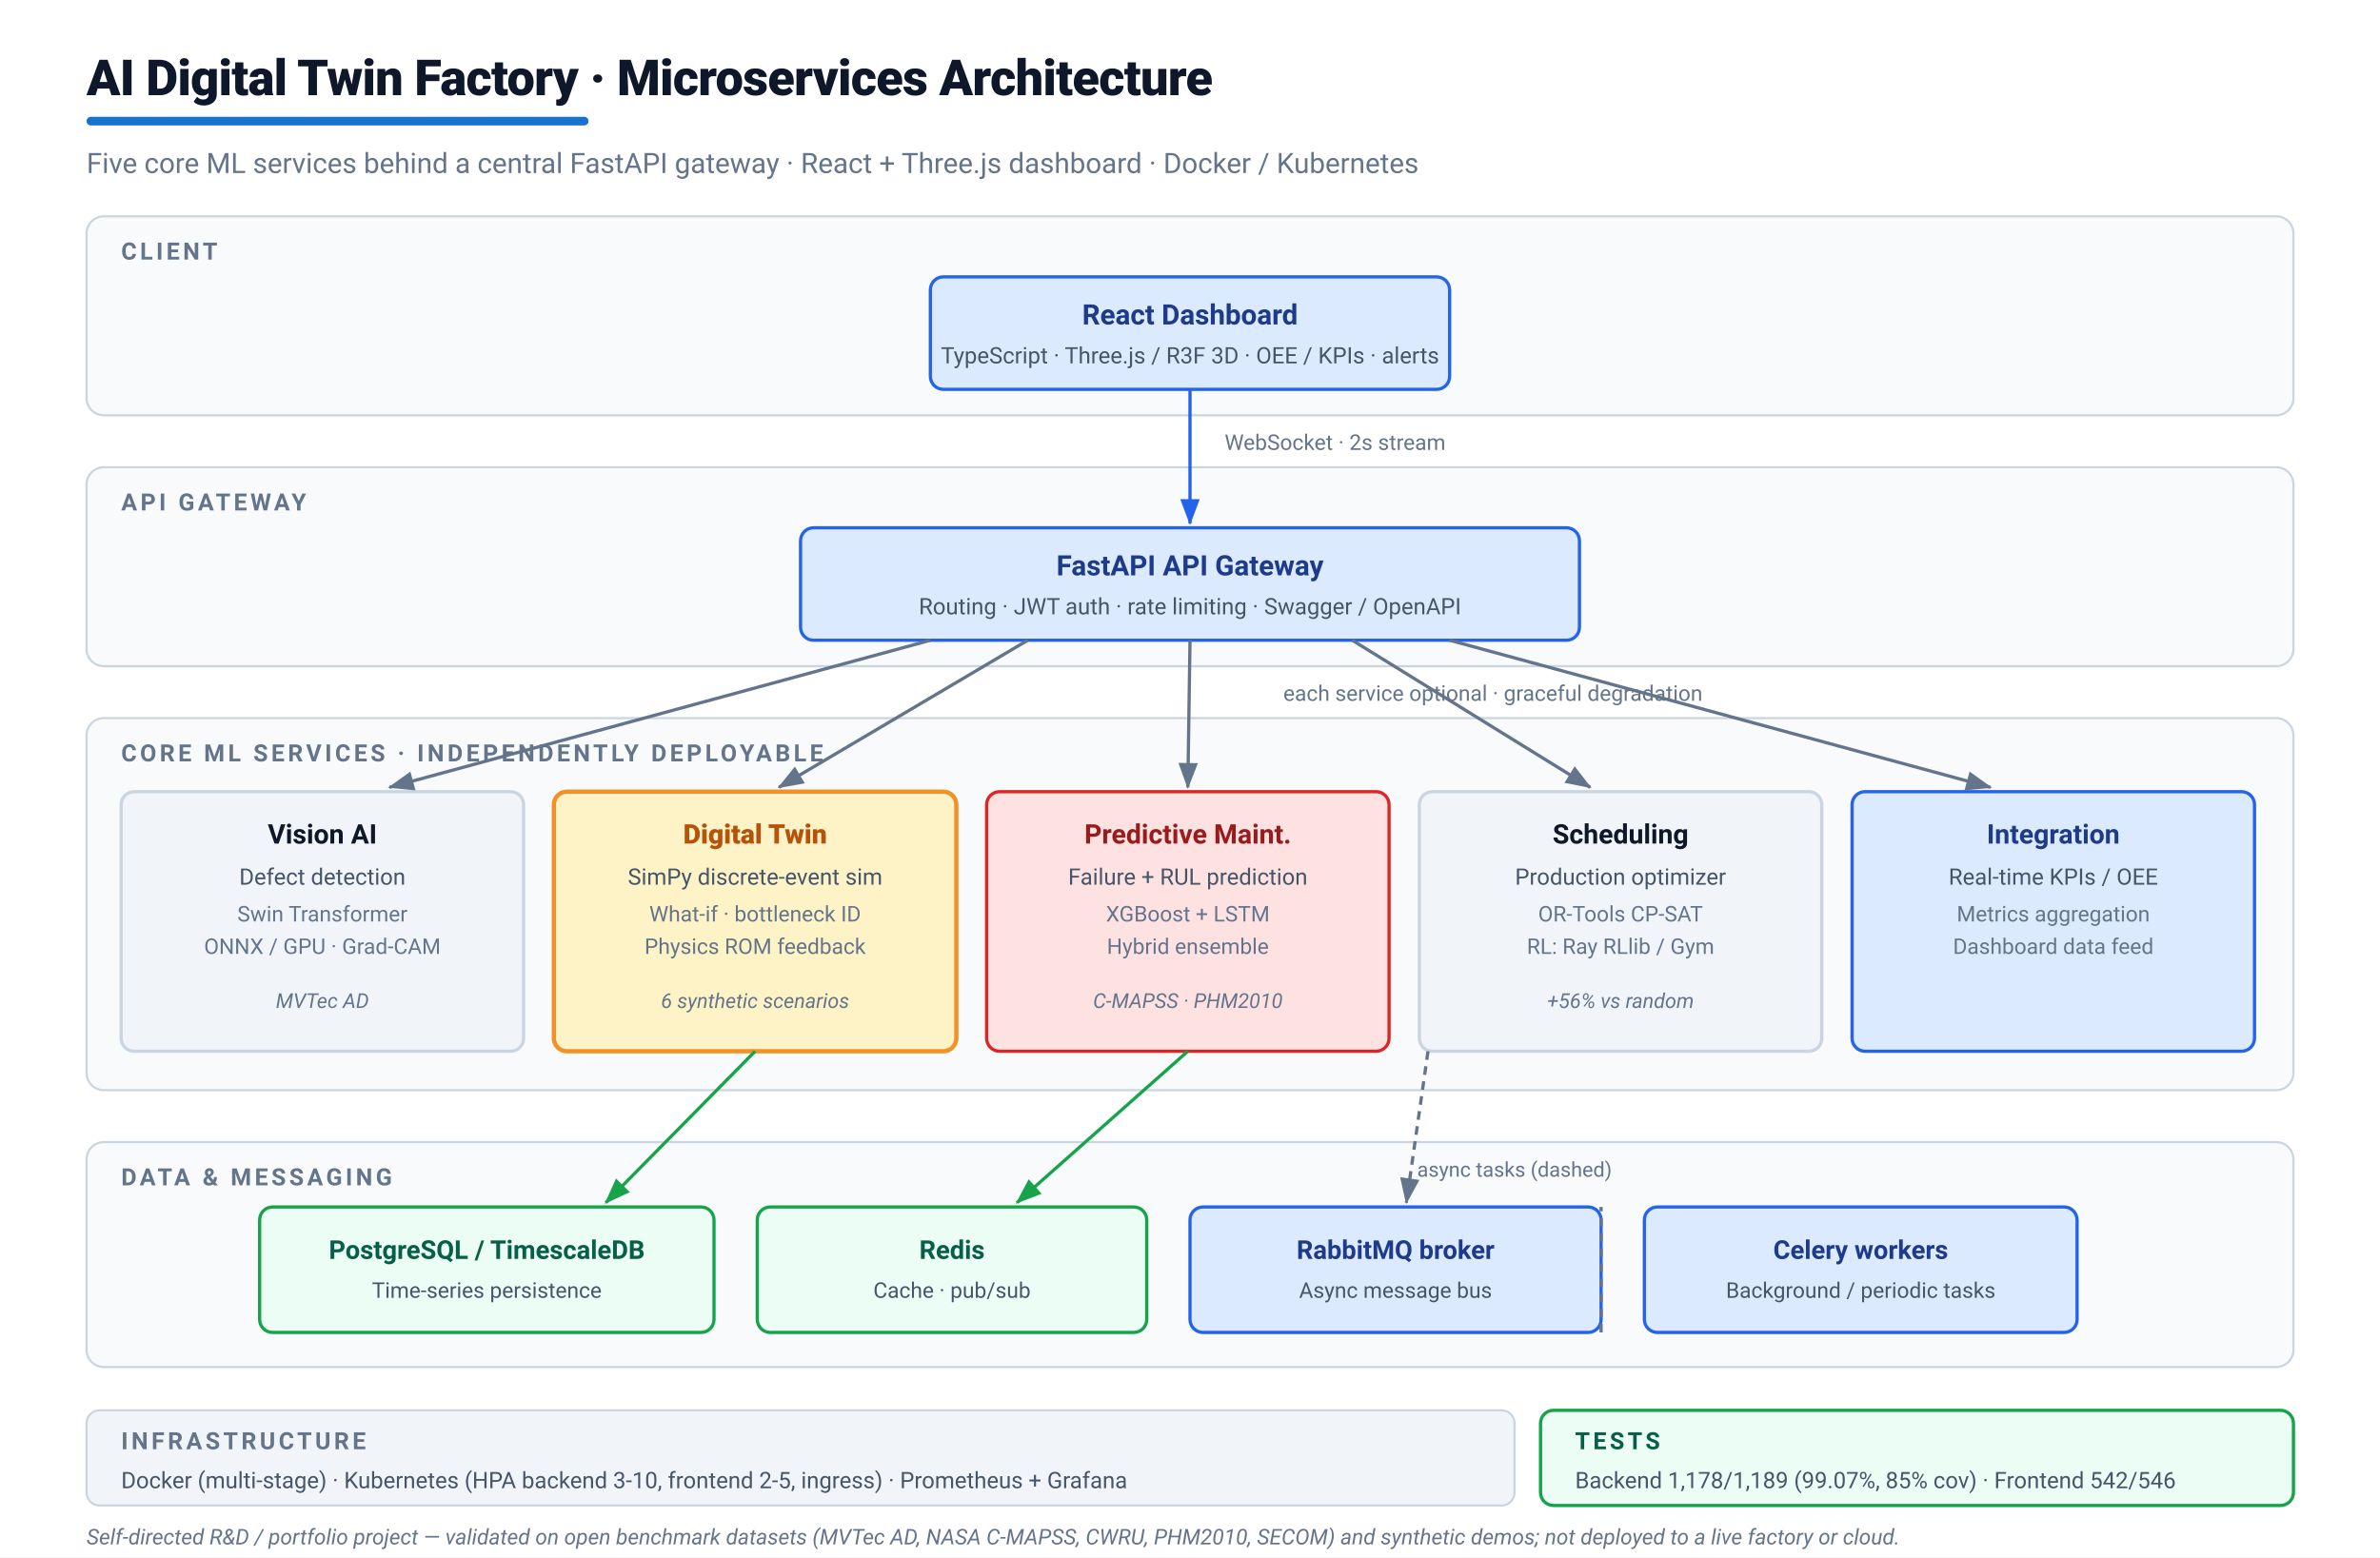
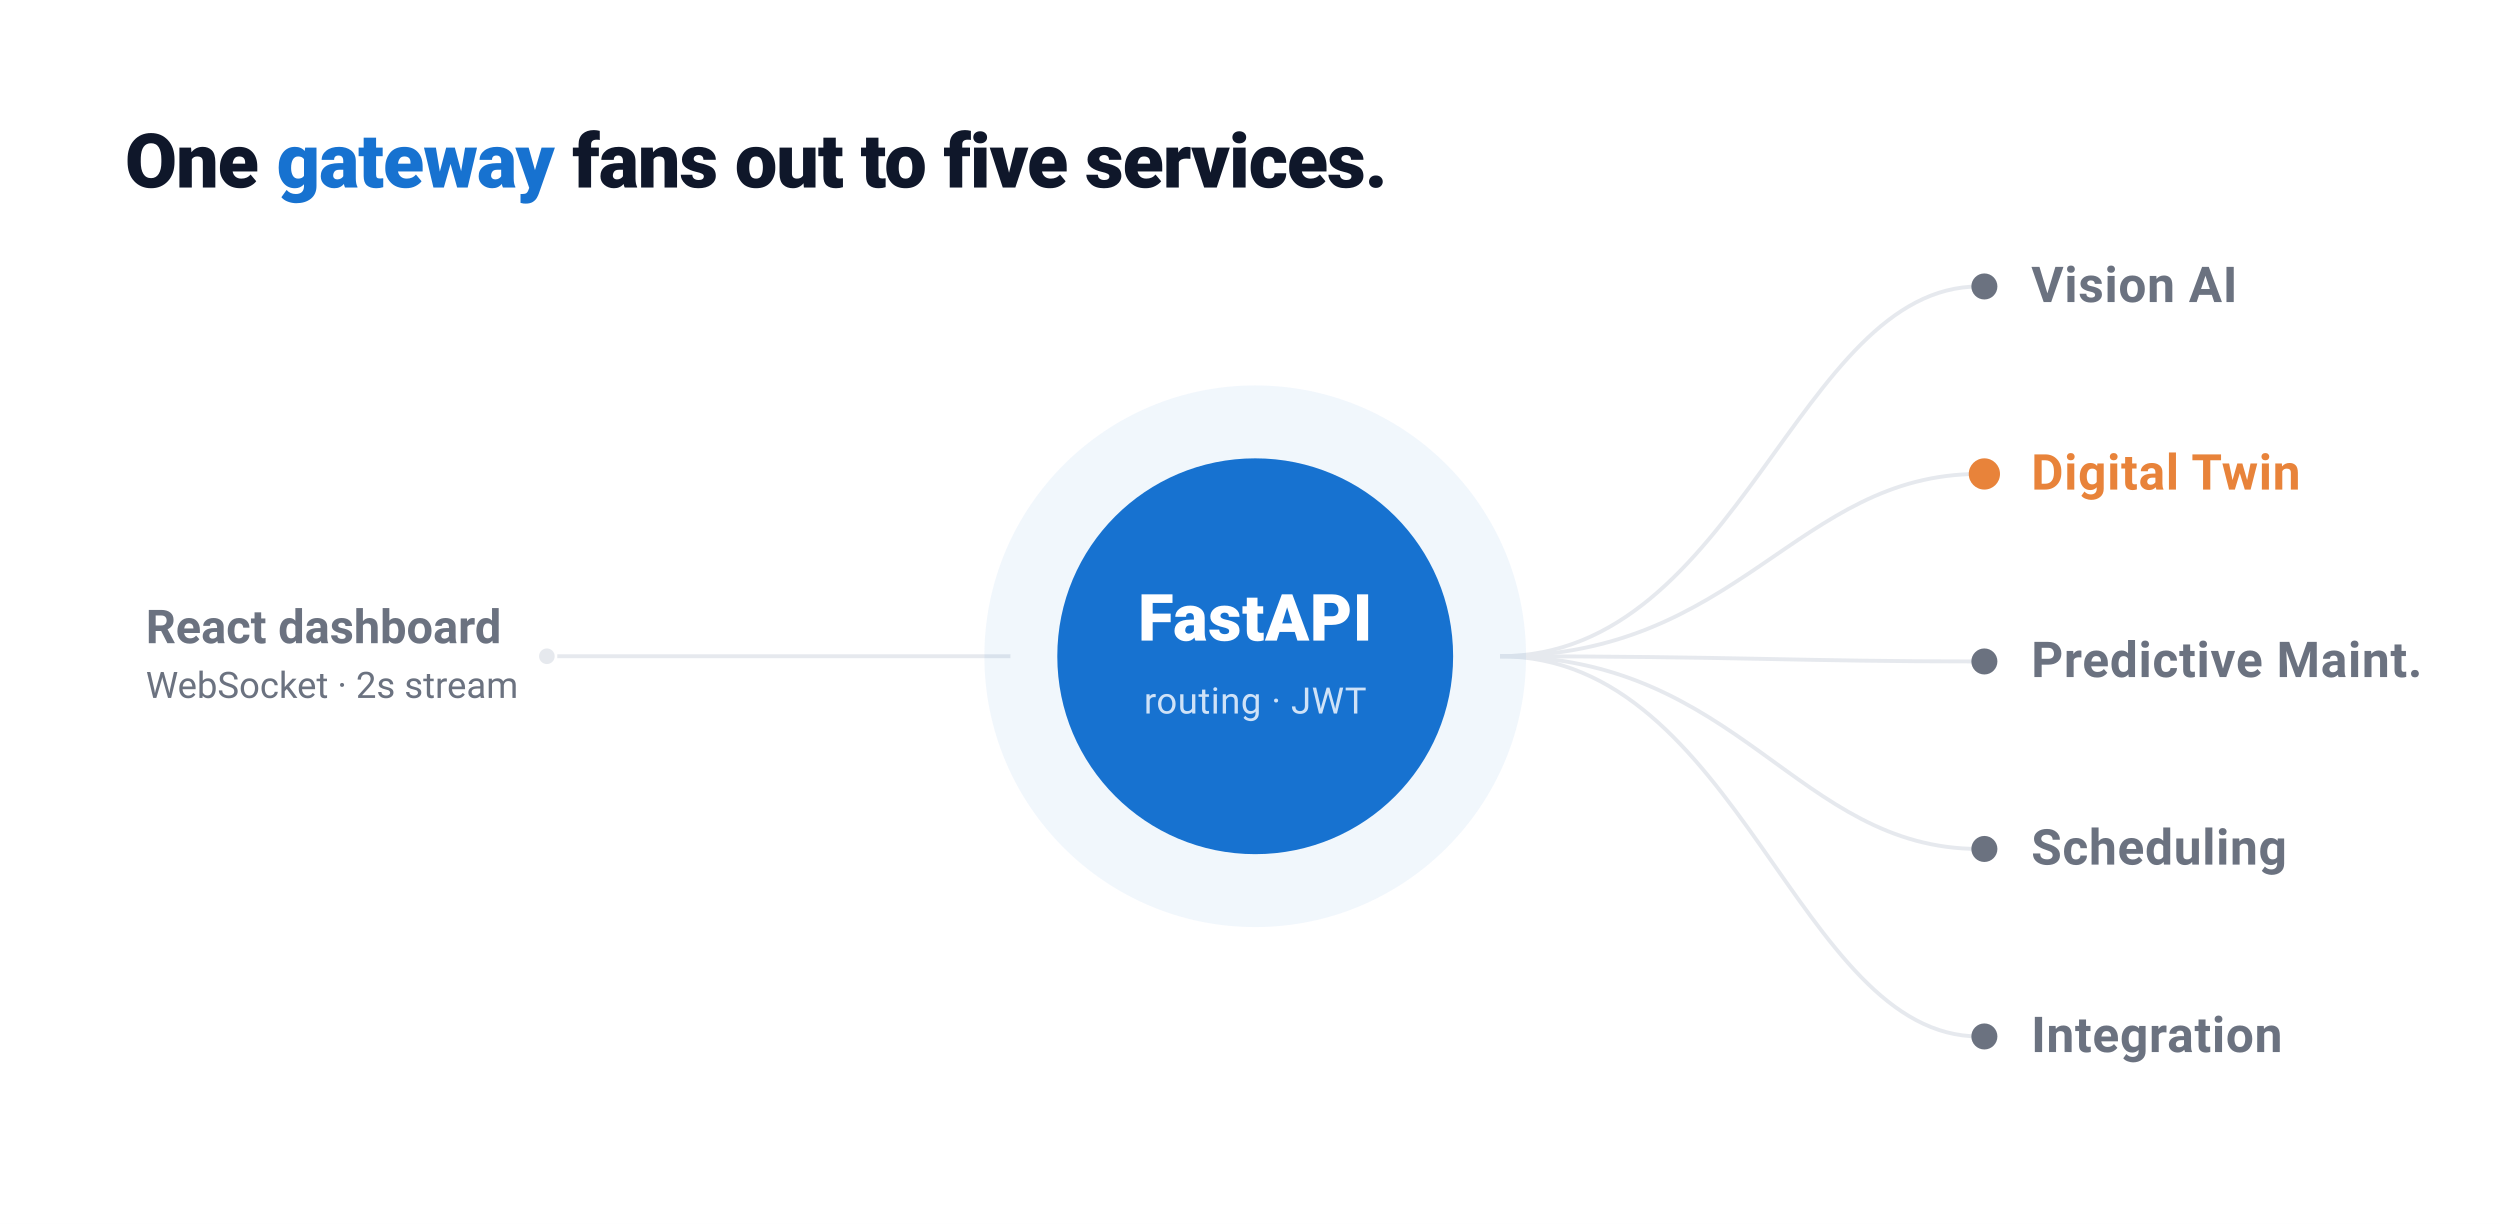
- <svg xmlns="http://www.w3.org/2000/svg" viewBox="0 0 1100 720" font-family="ui-sans-serif, system-ui, -apple-system, 'Segoe UI', Roboto, sans-serif">
-   <defs>
-     <marker id="dt-ar" markerWidth="9" markerHeight="9" refX="7.5" refY="3" orient="auto">
-       <path d="M0,0 L0,6 L8,3 z" fill="#64748b" />
-     </marker>
-     <marker id="dt-ar-b" markerWidth="9" markerHeight="9" refX="7.5" refY="3" orient="auto">
-       <path d="M0,0 L0,6 L8,3 z" fill="#2563eb" />
-     </marker>
-     <marker id="dt-ar-g" markerWidth="9" markerHeight="9" refX="7.5" refY="3" orient="auto">
-       <path d="M0,0 L0,6 L8,3 z" fill="#16a34a" />
-     </marker>
-   </defs>
-   <rect width="1100" height="720" fill="#ffffff" />
-   <text x="40" y="44" font-size="23" font-weight="800" fill="#0f172a" letter-spacing="-.3">AI Digital Twin Factory · Microservices Architecture</text>
-   <rect x="40" y="54" width="232" height="4" rx="2" fill="#1772d0" />
-   <text x="40" y="80" font-size="13" fill="#64748b">Five core ML services behind a central FastAPI gateway · React + Three.js dashboard · Docker / Kubernetes</text>
-   <rect x="40" y="100" width="1020" height="92" rx="8" fill="#f8fafc" stroke="#cbd5e1" />
-   <text x="56" y="120" font-size="11" font-weight="700" fill="#64748b" letter-spacing="1.5">CLIENT</text>
-   <rect x="430" y="128" width="240" height="52" rx="6" fill="#dbeafe" stroke="#2563eb" stroke-width="1.5" />
-   <text x="550" y="150" text-anchor="middle" font-size="13" font-weight="700" fill="#1e3a8a">React Dashboard</text>
-   <text x="550" y="168" text-anchor="middle" font-size="10.5" fill="#475569">TypeScript · Three.js / R3F 3D · OEE / KPIs · alerts</text>
-   <rect x="40" y="216" width="1020" height="92" rx="8" fill="#f8fafc" stroke="#cbd5e1" />
-   <text x="56" y="236" font-size="11" font-weight="700" fill="#64748b" letter-spacing="1.5">API GATEWAY</text>
-   <rect x="370" y="244" width="360" height="52" rx="6" fill="#dbeafe" stroke="#2563eb" stroke-width="1.5" />
-   <text x="550" y="266" text-anchor="middle" font-size="13" font-weight="700" fill="#1e3a8a">FastAPI API Gateway</text>
-   <text x="550" y="284" text-anchor="middle" font-size="10.5" fill="#475569">Routing · JWT auth · rate limiting · Swagger / OpenAPI</text>
-   <line x1="550" y1="180" x2="550" y2="242" stroke="#2563eb" stroke-width="1.5" marker-end="url(#dt-ar-b)" />
-   <text x="566" y="208" font-size="10" fill="#64748b">WebSocket · 2s stream</text>
-   <rect x="40" y="332" width="1020" height="172" rx="8" fill="#f8fafc" stroke="#cbd5e1" />
-   <text x="56" y="352" font-size="11" font-weight="700" fill="#64748b" letter-spacing="1.5">CORE ML SERVICES · INDEPENDENTLY DEPLOYABLE</text>
-   <rect x="56" y="366" width="186" height="120" rx="6" fill="#f1f5f9" stroke="#cbd5e1" stroke-width="1.5" />
-   <text x="149" y="390" text-anchor="middle" font-size="12.5" font-weight="700" fill="#0f172a">Vision AI</text>
-   <text x="149" y="409" text-anchor="middle" font-size="10.5" fill="#475569">Defect detection</text>
-   <text x="149" y="426" text-anchor="middle" font-size="10" fill="#64748b">Swin Transformer</text>
-   <text x="149" y="441" text-anchor="middle" font-size="10" fill="#64748b">ONNX / GPU · Grad-CAM</text>
-   <text x="149" y="466" text-anchor="middle" font-size="9.5" font-style="italic" fill="#64748b">MVTec AD</text>
-   <rect x="256" y="366" width="186" height="120" rx="6" fill="#fef3c7" stroke="#f09228" stroke-width="2" />
-   <text x="349" y="390" text-anchor="middle" font-size="12.5" font-weight="800" fill="#b45309">Digital Twin</text>
-   <text x="349" y="409" text-anchor="middle" font-size="10.5" fill="#475569">SimPy discrete-event sim</text>
-   <text x="349" y="426" text-anchor="middle" font-size="10" fill="#64748b">What-if · bottleneck ID</text>
-   <text x="349" y="441" text-anchor="middle" font-size="10" fill="#64748b">Physics ROM feedback</text>
-   <text x="349" y="466" text-anchor="middle" font-size="9.5" font-style="italic" fill="#64748b">6 synthetic scenarios</text>
-   <rect x="456" y="366" width="186" height="120" rx="6" fill="#fee2e2" stroke="#dc2626" stroke-width="1.5" />
-   <text x="549" y="390" text-anchor="middle" font-size="12.5" font-weight="700" fill="#991b1b">Predictive Maint.</text>
-   <text x="549" y="409" text-anchor="middle" font-size="10.5" fill="#475569">Failure + RUL prediction</text>
-   <text x="549" y="426" text-anchor="middle" font-size="10" fill="#64748b">XGBoost + LSTM</text>
-   <text x="549" y="441" text-anchor="middle" font-size="10" fill="#64748b">Hybrid ensemble</text>
-   <text x="549" y="466" text-anchor="middle" font-size="9.5" font-style="italic" fill="#64748b">C-MAPSS · PHM2010</text>
-   <rect x="656" y="366" width="186" height="120" rx="6" fill="#f1f5f9" stroke="#cbd5e1" stroke-width="1.5" />
-   <text x="749" y="390" text-anchor="middle" font-size="12.5" font-weight="700" fill="#0f172a">Scheduling</text>
-   <text x="749" y="409" text-anchor="middle" font-size="10.5" fill="#475569">Production optimizer</text>
-   <text x="749" y="426" text-anchor="middle" font-size="10" fill="#64748b">OR-Tools CP-SAT</text>
-   <text x="749" y="441" text-anchor="middle" font-size="10" fill="#64748b">RL: Ray RLlib / Gym</text>
-   <text x="749" y="466" text-anchor="middle" font-size="9.5" font-style="italic" fill="#64748b">+56% vs random</text>
-   <rect x="856" y="366" width="186" height="120" rx="6" fill="#dbeafe" stroke="#2563eb" stroke-width="1.5" />
-   <text x="949" y="390" text-anchor="middle" font-size="12.5" font-weight="700" fill="#1e3a8a">Integration</text>
-   <text x="949" y="409" text-anchor="middle" font-size="10.5" fill="#475569">Real-time KPIs / OEE</text>
-   <text x="949" y="426" text-anchor="middle" font-size="10" fill="#64748b">Metrics aggregation</text>
-   <text x="949" y="441" text-anchor="middle" font-size="10" fill="#64748b">Dashboard data feed</text>
-   <line x1="430" y1="296" x2="180" y2="364" stroke="#64748b" stroke-width="1.5" marker-end="url(#dt-ar)" />
-   <line x1="475" y1="296" x2="360" y2="364" stroke="#64748b" stroke-width="1.5" marker-end="url(#dt-ar)" />
-   <line x1="550" y1="296" x2="549" y2="364" stroke="#64748b" stroke-width="1.5" marker-end="url(#dt-ar)" />
-   <line x1="625" y1="296" x2="735" y2="364" stroke="#64748b" stroke-width="1.5" marker-end="url(#dt-ar)" />
-   <line x1="670" y1="296" x2="920" y2="364" stroke="#64748b" stroke-width="1.5" marker-end="url(#dt-ar)" />
-   <text x="690" y="324" font-size="10" fill="#64748b" text-anchor="middle">each service optional · graceful degradation</text>
-   <rect x="40" y="528" width="1020" height="104" rx="8" fill="#f8fafc" stroke="#cbd5e1" />
-   <text x="56" y="548" font-size="11" font-weight="700" fill="#64748b" letter-spacing="1.5">DATA &amp; MESSAGING</text>
-   <rect x="120" y="558" width="210" height="58" rx="6" fill="#ecfdf5" stroke="#16a34a" stroke-width="1.5" />
-   <text x="225" y="582" text-anchor="middle" font-size="12" font-weight="700" fill="#065f46">PostgreSQL / TimescaleDB</text>
-   <text x="225" y="600" text-anchor="middle" font-size="10" fill="#475569">Time-series persistence</text>
-   <rect x="350" y="558" width="180" height="58" rx="6" fill="#ecfdf5" stroke="#16a34a" stroke-width="1.5" />
-   <text x="440" y="582" text-anchor="middle" font-size="12" font-weight="700" fill="#065f46">Redis</text>
-   <text x="440" y="600" text-anchor="middle" font-size="10" fill="#475569">Cache · pub/sub</text>
-   <rect x="550" y="558" width="190" height="58" rx="6" fill="#dbeafe" stroke="#2563eb" stroke-width="1.5" />
-   <text x="645" y="582" text-anchor="middle" font-size="12" font-weight="700" fill="#1e3a8a">RabbitMQ broker</text>
-   <text x="645" y="600" text-anchor="middle" font-size="10" fill="#475569">Async message bus</text>
-   <rect x="760" y="558" width="200" height="58" rx="6" fill="#dbeafe" stroke="#2563eb" stroke-width="1.5" />
-   <text x="860" y="582" text-anchor="middle" font-size="12" font-weight="700" fill="#1e3a8a">Celery workers</text>
-   <text x="860" y="600" text-anchor="middle" font-size="10" fill="#475569">Background / periodic tasks</text>
-   <line x1="349" y1="486" x2="280" y2="556" stroke="#16a34a" stroke-width="1.5" marker-end="url(#dt-ar-g)" />
-   <line x1="549" y1="486" x2="470" y2="556" stroke="#16a34a" stroke-width="1.5" marker-end="url(#dt-ar-g)" />
-   <line x1="660" y1="486" x2="650" y2="556" stroke="#64748b" stroke-width="1.5" stroke-dasharray="4 3" marker-end="url(#dt-ar)" />
-   <line x1="740" y1="616" x2="740" y2="558" stroke="#64748b" stroke-width="1.5" stroke-dasharray="4 3" />
-   <text x="700" y="544" font-size="9.5" fill="#64748b" text-anchor="middle">async tasks (dashed)</text>
-   <rect x="40" y="652" width="660" height="44" rx="6" fill="#f1f5f9" stroke="#cbd5e1" />
-   <text x="56" y="670" font-size="11" font-weight="700" fill="#64748b" letter-spacing="1.5">INFRASTRUCTURE</text>
-   <text x="56" y="688" font-size="10.5" fill="#475569">Docker (multi-stage) · Kubernetes (HPA backend 3-10, frontend 2-5, ingress) · Prometheus + Grafana</text>
-   <rect x="712" y="652" width="348" height="44" rx="6" fill="#ecfdf5" stroke="#16a34a" stroke-width="1.5" />
-   <text x="728" y="670" font-size="11" font-weight="700" fill="#065f46" letter-spacing="1.5">TESTS</text>
-   <text x="728" y="688" font-size="10.5" fill="#475569">Backend 1,178/1,189 (99.07%, 85% cov) · Frontend 542/546</text>
-   <text x="40" y="714" font-size="10" font-style="italic" fill="#64748b">Self-directed R&amp;D / portfolio project — validated on open benchmark datasets (MVTec AD, NASA C-MAPSS, CWRU, PHM2010, SECOM) and synthetic demos; not deployed to a live factory or cloud.</text>
+ <svg xmlns="http://www.w3.org/2000/svg" viewBox="0 0 960 470" font-family="ui-sans-serif, system-ui, -apple-system, 'Segoe UI', Roboto, sans-serif">
+   <rect width="960" height="470" fill="#ffffff" />
+   <text x="48" y="72" font-size="29" font-weight="800" fill="#0f172a" letter-spacing="-0.4">One <tspan fill="#1772d0">gateway</tspan> fans out to five services.</text>
+   <g stroke="#e6e9ee" stroke-width="1.5" fill="none">
+     <path d="M214 252 C 300 252, 320 252, 388 252" />
+   </g>
+   <circle cx="210" cy="252" r="3" fill="#e6e9ee" />
+   <text x="56" y="247" font-size="18" font-weight="600" fill="#6b7280">React dashboard</text>
+   <text x="56" y="268" font-size="14" fill="#6b7280">WebSocket · 2s stream</text>
+   <g stroke="#e6e9ee" stroke-width="1.5" fill="none">
+     <path d="M576 252 C 668 252, 690 110, 760 110" />
+     <path d="M576 252 C 668 252, 690 182, 760 182" />
+     <path d="M576 252 C 668 252, 690 254, 760 254" />
+     <path d="M576 252 C 668 252, 690 326, 760 326" />
+     <path d="M576 252 C 668 252, 690 398, 760 398" />
+   </g>
+   <circle cx="482" cy="252" r="104" fill="#1772d0" opacity="0.06" />
+   <circle cx="482" cy="252" r="76" fill="#1772d0" />
+   <text x="482" y="246" text-anchor="middle" font-size="25" font-weight="800" letter-spacing="0.2" fill="#ffffff">FastAPI</text>
+   <text x="482" y="274" text-anchor="middle" font-size="14" letter-spacing="0.2" fill="#cfe2f7">routing · JWT</text>
+   <circle cx="762" cy="110" r="5" fill="#6b7280" />
+   <text x="780" y="116" font-size="19" font-weight="600" fill="#6b7280" letter-spacing="0.3">Vision AI</text>
+   <circle cx="762" cy="182" r="6" fill="#e8833a" />
+   <text x="780" y="188" font-size="19" font-weight="700" fill="#e8833a" letter-spacing="0.3">Digital Twin</text>
+   <circle cx="762" cy="254" r="5" fill="#6b7280" />
+   <text x="780" y="260" font-size="19" font-weight="600" fill="#6b7280" letter-spacing="0.3">Predictive Maint.</text>
+   <circle cx="762" cy="326" r="5" fill="#6b7280" />
+   <text x="780" y="332" font-size="19" font-weight="600" fill="#6b7280" letter-spacing="0.3">Scheduling</text>
+   <circle cx="762" cy="398" r="5" fill="#6b7280" />
+   <text x="780" y="404" font-size="19" font-weight="600" fill="#6b7280" letter-spacing="0.3">Integration</text>
</svg>
